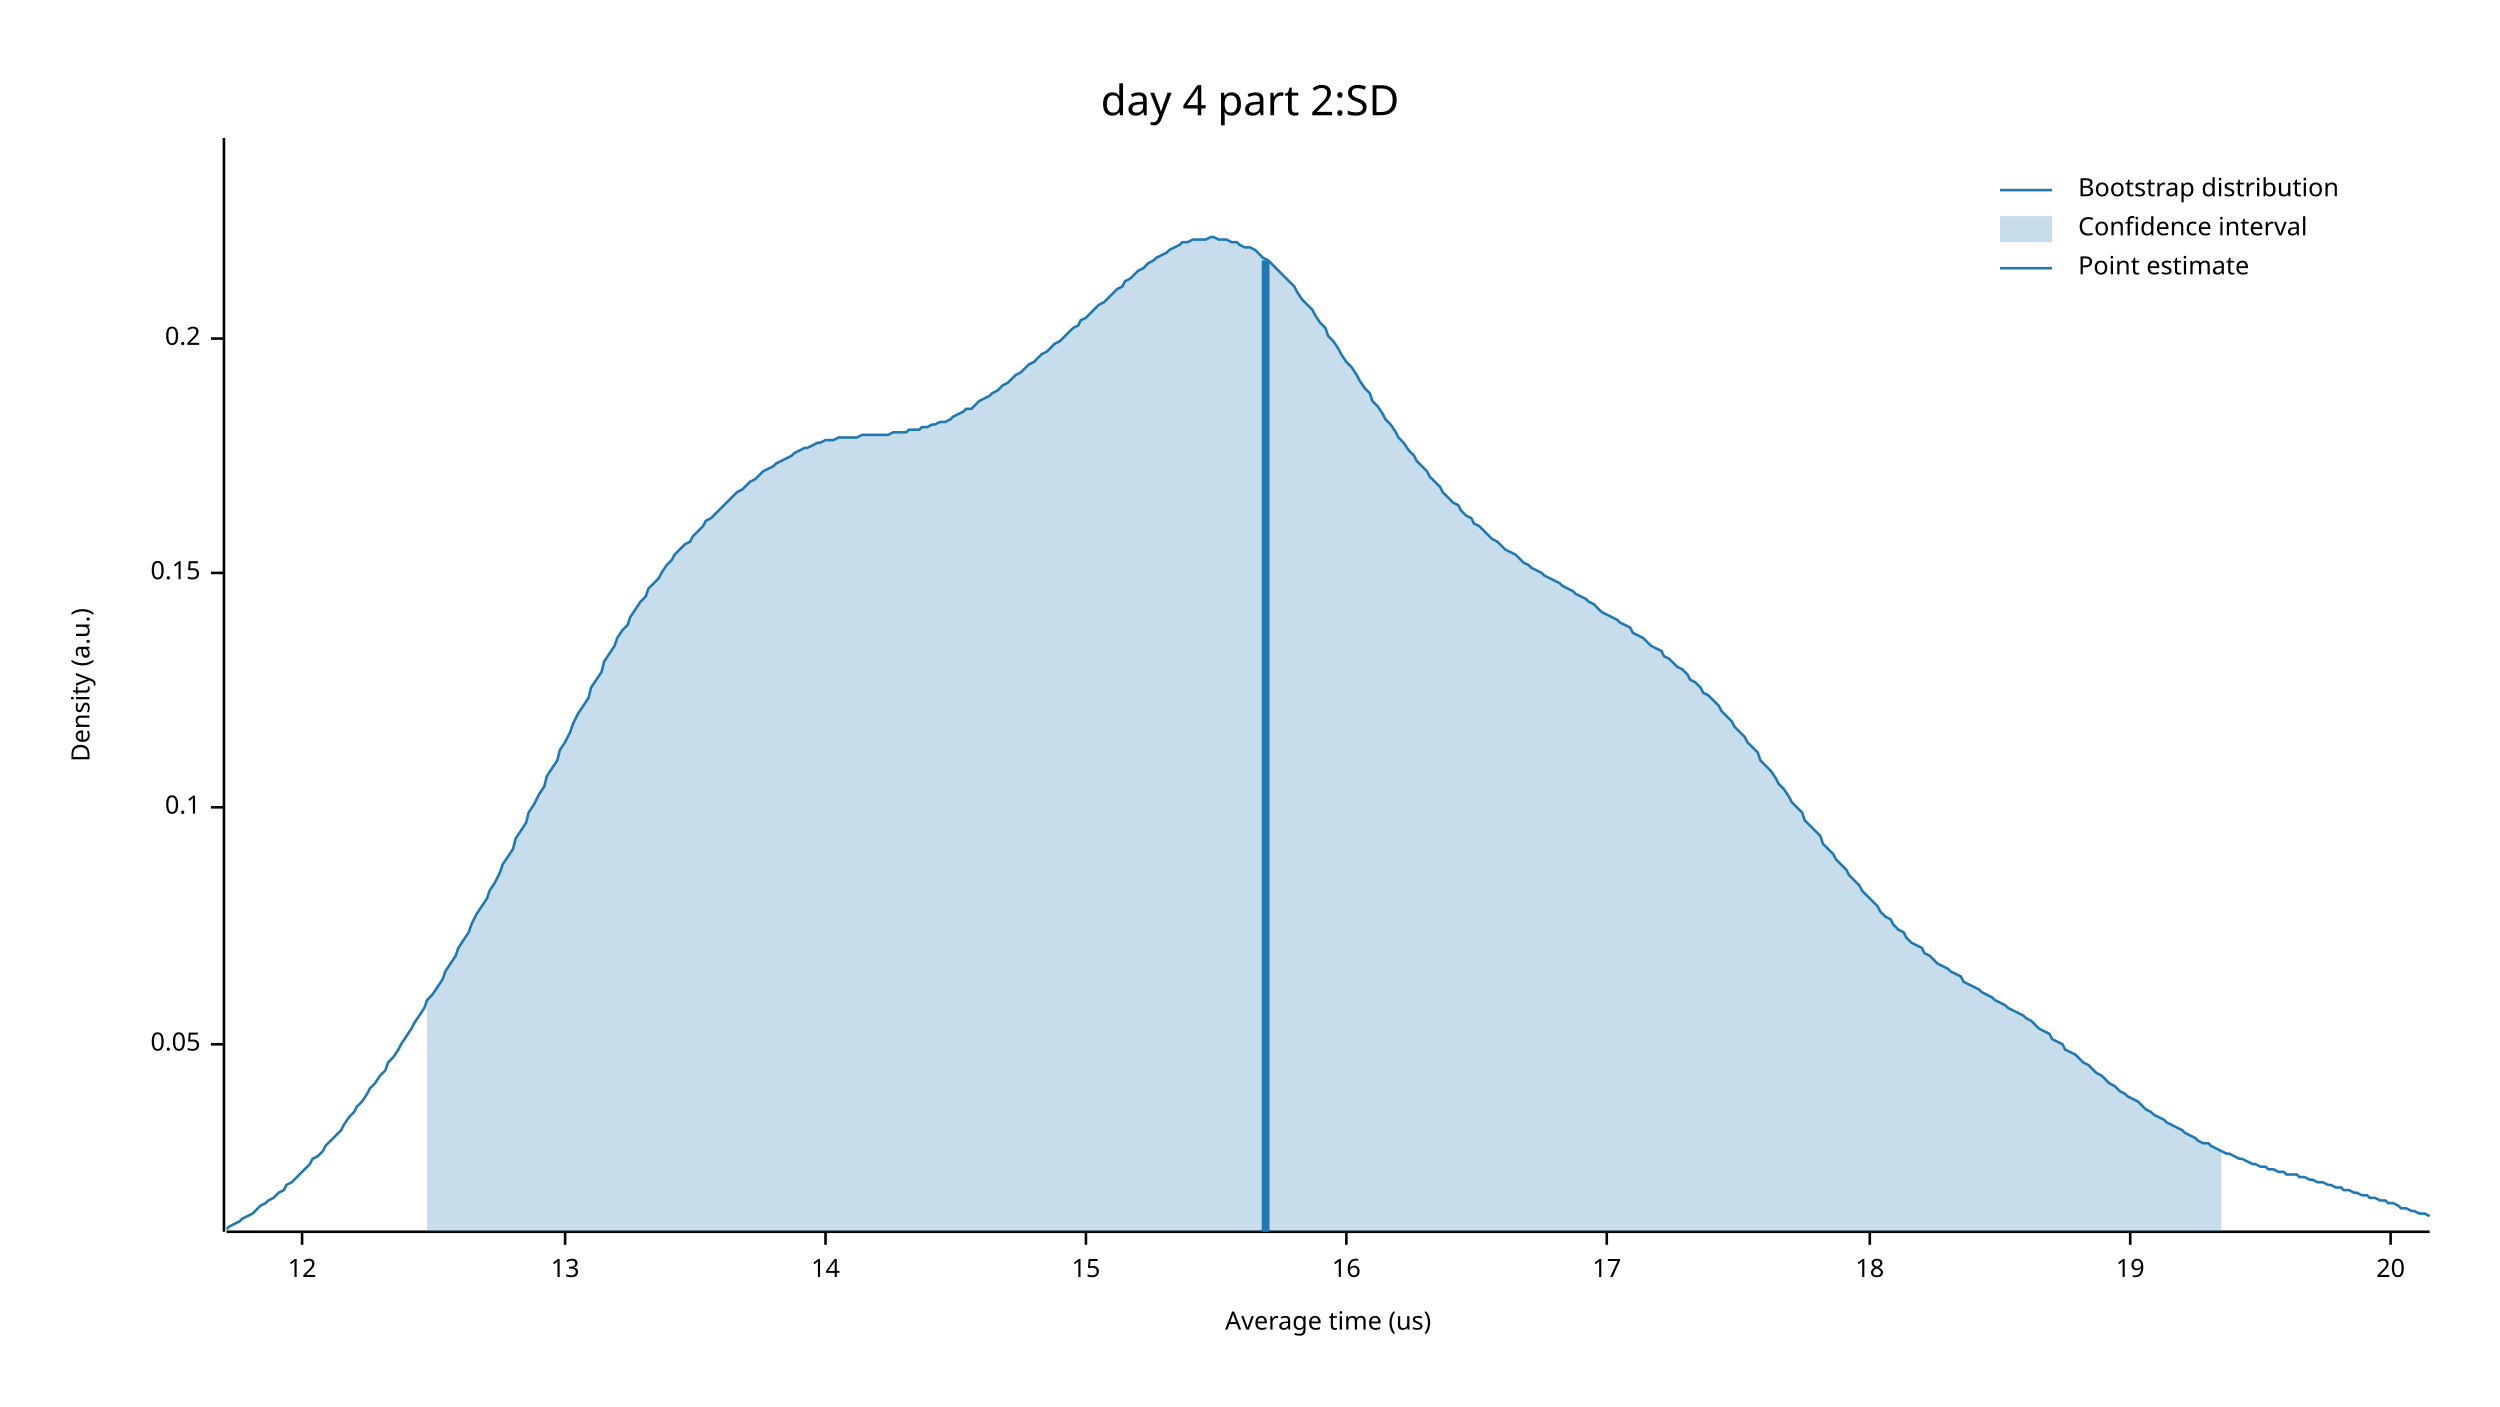
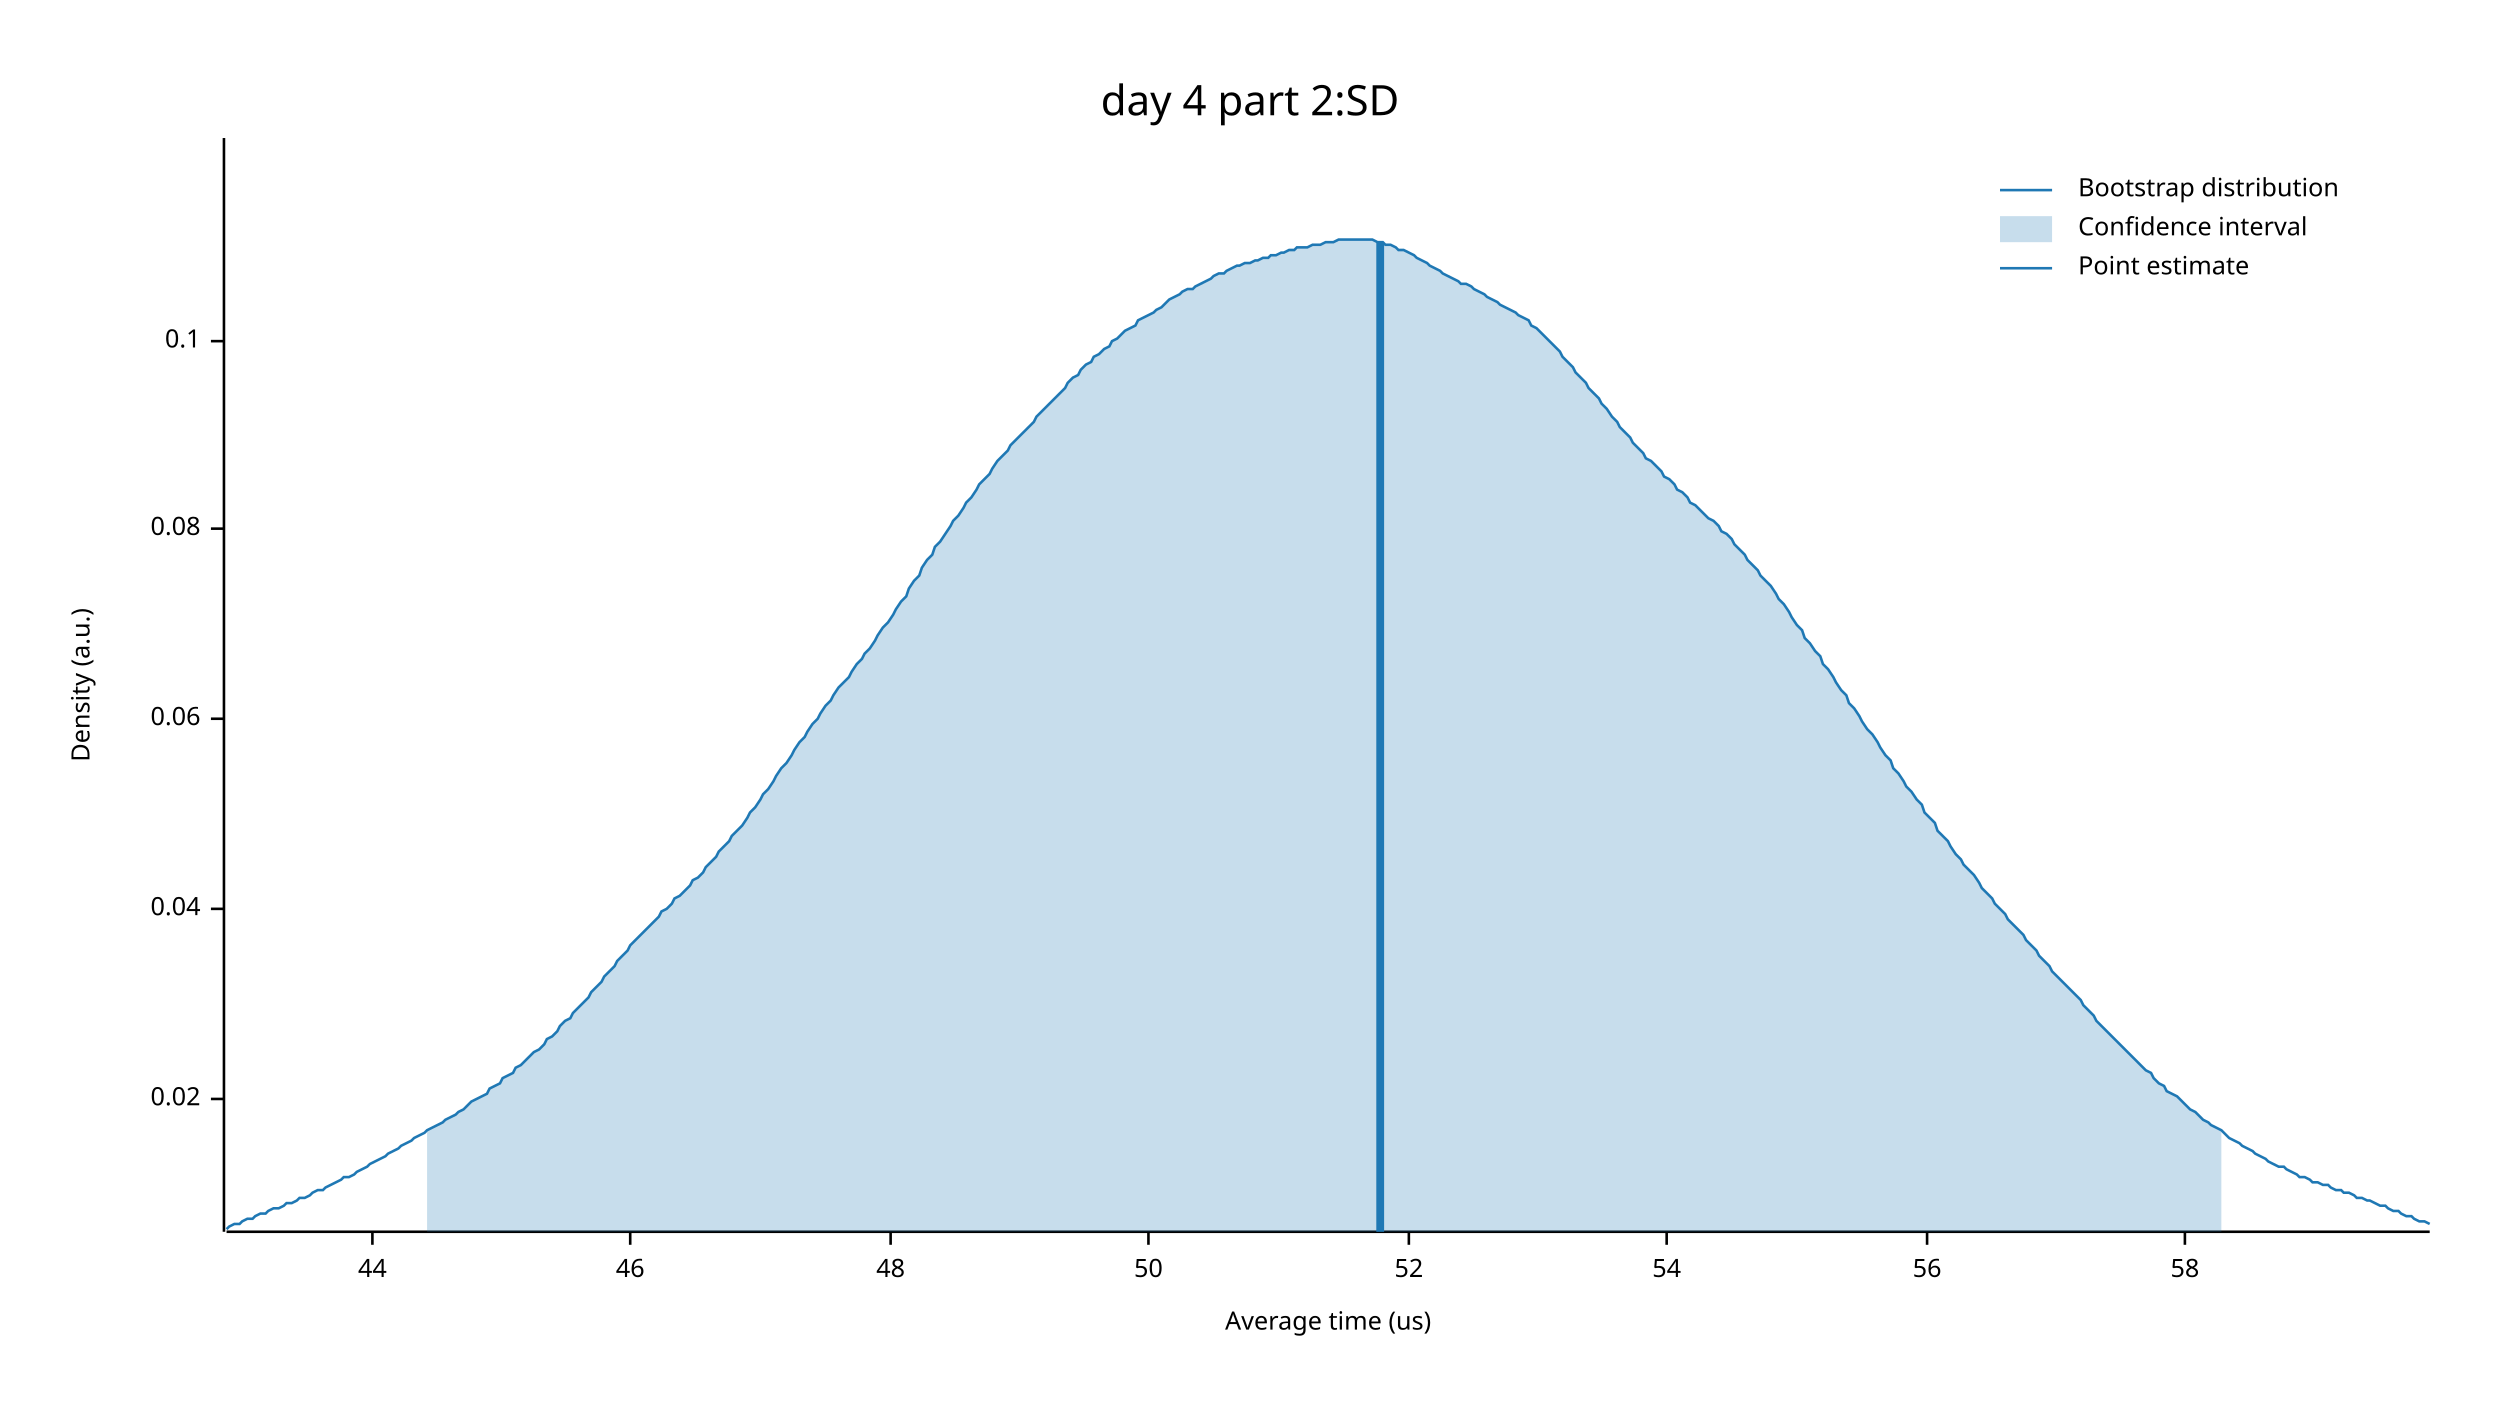
<svg xmlns="http://www.w3.org/2000/svg" width="960" height="540" viewBox="0 0 960 540">
  <text x="480" y="32" dy="0.76em" text-anchor="middle" font-family="sans-serif" font-size="16.129" opacity="1" fill="#000000">
day 4 part 2:SD
</text>
  <text x="27" y="263" dy="0.76em" text-anchor="middle" font-family="sans-serif" font-size="9.677" opacity="1" fill="#000000" transform="rotate(270, 27, 263)">
Density (a.u.)
</text>
  <text x="510" y="513" dy="-0.5ex" text-anchor="middle" font-family="sans-serif" font-size="9.677" opacity="1" fill="#000000">
Average time (us)
</text>
  <polyline fill="none" opacity="1" stroke="#000000" stroke-width="1" points="86,53 86,473 " />
-   <text x="77" y="401" dy="0.5ex" text-anchor="end" font-family="sans-serif" font-size="9.677" opacity="1" fill="#000000">
- 0.05
+   <text x="77" y="422" dy="0.5ex" text-anchor="end" font-family="sans-serif" font-size="9.677" opacity="1" fill="#000000">
+ 0.02
</text>
-   <polyline fill="none" opacity="1" stroke="#000000" stroke-width="1" points="81,401 86,401 " />
-   <text x="77" y="310" dy="0.5ex" text-anchor="end" font-family="sans-serif" font-size="9.677" opacity="1" fill="#000000">
+   <polyline fill="none" opacity="1" stroke="#000000" stroke-width="1" points="81,422 86,422 " />
+   <text x="77" y="349" dy="0.5ex" text-anchor="end" font-family="sans-serif" font-size="9.677" opacity="1" fill="#000000">
+ 0.04
+ </text>
+   <polyline fill="none" opacity="1" stroke="#000000" stroke-width="1" points="81,349 86,349 " />
+   <text x="77" y="276" dy="0.5ex" text-anchor="end" font-family="sans-serif" font-size="9.677" opacity="1" fill="#000000">
+ 0.06
+ </text>
+   <polyline fill="none" opacity="1" stroke="#000000" stroke-width="1" points="81,276 86,276 " />
+   <text x="77" y="203" dy="0.5ex" text-anchor="end" font-family="sans-serif" font-size="9.677" opacity="1" fill="#000000">
+ 0.08
+ </text>
+   <polyline fill="none" opacity="1" stroke="#000000" stroke-width="1" points="81,203 86,203 " />
+   <text x="77" y="131" dy="0.5ex" text-anchor="end" font-family="sans-serif" font-size="9.677" opacity="1" fill="#000000">
0.1
</text>
-   <polyline fill="none" opacity="1" stroke="#000000" stroke-width="1" points="81,310 86,310 " />
-   <text x="77" y="220" dy="0.5ex" text-anchor="end" font-family="sans-serif" font-size="9.677" opacity="1" fill="#000000">
- 0.15
+   <polyline fill="none" opacity="1" stroke="#000000" stroke-width="1" points="81,131 86,131 " />
+   <polyline fill="none" opacity="1" stroke="#000000" stroke-width="1" points="87,473 933,473 " />
+   <text x="143" y="483" dy="0.76em" text-anchor="middle" font-family="sans-serif" font-size="9.677" opacity="1" fill="#000000">
+ 44
</text>
-   <polyline fill="none" opacity="1" stroke="#000000" stroke-width="1" points="81,220 86,220 " />
-   <text x="77" y="130" dy="0.5ex" text-anchor="end" font-family="sans-serif" font-size="9.677" opacity="1" fill="#000000">
- 0.2
+   <polyline fill="none" opacity="1" stroke="#000000" stroke-width="1" points="143,473 143,478 " />
+   <text x="242" y="483" dy="0.76em" text-anchor="middle" font-family="sans-serif" font-size="9.677" opacity="1" fill="#000000">
+ 46
</text>
-   <polyline fill="none" opacity="1" stroke="#000000" stroke-width="1" points="81,130 86,130 " />
-   <polyline fill="none" opacity="1" stroke="#000000" stroke-width="1" points="87,473 933,473 " />
-   <text x="116" y="483" dy="0.76em" text-anchor="middle" font-family="sans-serif" font-size="9.677" opacity="1" fill="#000000">
- 12
+   <polyline fill="none" opacity="1" stroke="#000000" stroke-width="1" points="242,473 242,478 " />
+   <text x="342" y="483" dy="0.76em" text-anchor="middle" font-family="sans-serif" font-size="9.677" opacity="1" fill="#000000">
+ 48
</text>
-   <polyline fill="none" opacity="1" stroke="#000000" stroke-width="1" points="116,473 116,478 " />
-   <text x="217" y="483" dy="0.76em" text-anchor="middle" font-family="sans-serif" font-size="9.677" opacity="1" fill="#000000">
- 13
+   <polyline fill="none" opacity="1" stroke="#000000" stroke-width="1" points="342,473 342,478 " />
+   <text x="441" y="483" dy="0.76em" text-anchor="middle" font-family="sans-serif" font-size="9.677" opacity="1" fill="#000000">
+ 50
</text>
-   <polyline fill="none" opacity="1" stroke="#000000" stroke-width="1" points="217,473 217,478 " />
-   <text x="317" y="483" dy="0.76em" text-anchor="middle" font-family="sans-serif" font-size="9.677" opacity="1" fill="#000000">
- 14
+   <polyline fill="none" opacity="1" stroke="#000000" stroke-width="1" points="441,473 441,478 " />
+   <text x="541" y="483" dy="0.76em" text-anchor="middle" font-family="sans-serif" font-size="9.677" opacity="1" fill="#000000">
+ 52
</text>
-   <polyline fill="none" opacity="1" stroke="#000000" stroke-width="1" points="317,473 317,478 " />
-   <text x="417" y="483" dy="0.76em" text-anchor="middle" font-family="sans-serif" font-size="9.677" opacity="1" fill="#000000">
- 15
+   <polyline fill="none" opacity="1" stroke="#000000" stroke-width="1" points="541,473 541,478 " />
+   <text x="640" y="483" dy="0.76em" text-anchor="middle" font-family="sans-serif" font-size="9.677" opacity="1" fill="#000000">
+ 54
</text>
-   <polyline fill="none" opacity="1" stroke="#000000" stroke-width="1" points="417,473 417,478 " />
-   <text x="517" y="483" dy="0.76em" text-anchor="middle" font-family="sans-serif" font-size="9.677" opacity="1" fill="#000000">
- 16
+   <polyline fill="none" opacity="1" stroke="#000000" stroke-width="1" points="640,473 640,478 " />
+   <text x="740" y="483" dy="0.76em" text-anchor="middle" font-family="sans-serif" font-size="9.677" opacity="1" fill="#000000">
+ 56
</text>
-   <polyline fill="none" opacity="1" stroke="#000000" stroke-width="1" points="517,473 517,478 " />
-   <text x="617" y="483" dy="0.76em" text-anchor="middle" font-family="sans-serif" font-size="9.677" opacity="1" fill="#000000">
- 17
+   <polyline fill="none" opacity="1" stroke="#000000" stroke-width="1" points="740,473 740,478 " />
+   <text x="839" y="483" dy="0.76em" text-anchor="middle" font-family="sans-serif" font-size="9.677" opacity="1" fill="#000000">
+ 58
</text>
-   <polyline fill="none" opacity="1" stroke="#000000" stroke-width="1" points="617,473 617,478 " />
-   <text x="718" y="483" dy="0.76em" text-anchor="middle" font-family="sans-serif" font-size="9.677" opacity="1" fill="#000000">
- 18
- </text>
-   <polyline fill="none" opacity="1" stroke="#000000" stroke-width="1" points="718,473 718,478 " />
-   <text x="818" y="483" dy="0.76em" text-anchor="middle" font-family="sans-serif" font-size="9.677" opacity="1" fill="#000000">
- 19
- </text>
-   <polyline fill="none" opacity="1" stroke="#000000" stroke-width="1" points="818,473 818,478 " />
-   <text x="918" y="483" dy="0.76em" text-anchor="middle" font-family="sans-serif" font-size="9.677" opacity="1" fill="#000000">
- 20
- </text>
-   <polyline fill="none" opacity="1" stroke="#000000" stroke-width="1" points="918,473 918,478 " />
-   <polyline fill="none" opacity="1" stroke="#1F78B4" stroke-width="1" points="87,472 88,471 90,470 92,469 93,468 95,467 97,466 98,465 100,463 102,462 103,461 105,460 107,458 109,457 110,455 112,454 114,452 115,451 117,449 119,447 120,445 122,444 124,442 125,440 127,438 129,436 131,434 132,432 134,429 136,427 137,425 139,423 141,420 142,418 144,416 146,413 148,411 149,408 151,406 153,403 154,401 156,398 158,395 159,393 161,390 163,387 164,384 166,382 168,379 170,376 171,373 173,370 175,367 176,364 178,361 180,358 181,355 183,351 185,348 187,345 188,342 190,339 192,335 193,332 195,329 197,326 198,322 200,319 202,316 203,312 205,309 207,305 209,302 210,298 212,295 214,292 215,288 217,285 219,281 220,278 222,274 224,271 226,268 227,264 229,261 231,258 232,254 234,251 236,248 237,245 239,242 241,240 242,237 244,234 246,231 248,229 249,226 251,224 253,222 254,220 256,217 258,215 259,213 261,211 263,209 265,208 266,206 268,204 270,202 271,200 273,199 275,197 276,196 278,194 280,192 281,191 283,189 285,188 287,186 288,185 290,184 292,182 293,181 295,180 297,179 298,178 300,177 302,176 304,175 305,174 307,173 309,172 310,172 312,171 314,170 315,170 317,169 319,169 320,169 322,168 324,168 326,168 327,168 329,168 331,167 332,167 334,167 336,167 337,167 339,167 341,167 343,166 344,166 346,166 348,166 349,165 351,165 353,165 354,164 356,164 358,163 359,163 361,162 363,162 365,161 366,160 368,159 370,158 371,157 373,157 375,155 376,154 378,153 380,152 381,151 383,150 385,148 387,147 388,146 390,144 392,143 393,142 395,140 397,139 398,138 400,136 402,135 404,133 405,132 407,131 409,129 410,128 412,126 414,125 415,123 417,122 419,120 420,119 422,117 424,116 426,114 427,113 429,111 431,110 432,108 434,107 436,105 437,104 439,103 441,101 443,100 444,99 446,98 448,97 449,96 451,95 453,94 454,93 456,93 458,92 459,92 461,92 463,92 465,91 466,91 468,92 470,92 471,92 473,93 475,93 476,94 478,95 480,95 482,96 483,97 485,99 487,100 488,101 490,103 492,105 493,106 495,108 497,110 498,112 500,115 502,117 504,119 505,121 507,124 509,126 510,129 512,131 514,134 515,136 517,139 519,141 521,144 522,146 524,149 526,151 527,154 529,156 531,159 532,161 534,163 536,166 537,168 539,170 541,173 543,175 544,177 546,179 548,181 549,183 551,185 553,187 554,189 556,191 558,193 560,194 561,196 563,198 565,199 566,201 568,202 570,204 571,205 573,207 575,208 576,209 578,211 580,212 582,213 583,214 585,216 587,217 588,218 590,219 592,220 593,221 595,222 597,223 599,224 600,225 602,226 604,227 605,228 607,229 609,230 610,231 612,232 614,234 615,235 617,236 619,237 621,238 622,239 624,240 626,241 627,243 629,244 631,245 632,246 634,248 636,249 638,250 639,252 641,253 643,255 644,256 646,257 648,259 649,261 651,262 653,264 654,266 656,267 658,269 660,271 661,273 663,275 665,277 666,279 668,281 670,283 671,285 673,287 675,289 676,292 678,294 680,296 682,299 683,301 685,303 687,306 688,308 690,310 692,312 693,315 695,317 697,319 699,321 700,324 702,326 704,328 705,330 707,332 709,334 710,336 712,338 714,340 715,342 717,344 719,346 721,348 722,350 724,352 726,353 727,355 729,357 731,358 732,360 734,362 736,363 738,364 739,366 741,367 743,369 744,370 746,371 748,372 749,373 751,374 753,375 754,377 756,378 758,379 760,380 761,381 763,382 765,383 766,384 768,385 770,386 771,387 773,388 775,389 777,390 778,391 780,392 782,394 783,395 785,396 787,397 788,399 790,400 792,401 793,403 795,404 797,405 799,407 800,408 802,409 804,411 805,412 807,413 809,415 810,416 812,417 814,419 816,420 817,421 819,422 821,423 822,424 824,426 826,427 827,428 829,429 831,430 832,431 834,432 836,433 838,434 839,435 841,436 843,437 844,438 846,439 848,439 849,440 851,441 853,442 855,443 856,443 858,444 860,445 861,445 863,446 865,447 866,447 868,448 870,448 871,449 873,449 875,450 877,450 878,451 880,451 882,451 883,452 885,452 887,453 888,453 890,454 892,454 894,455 895,455 897,456 899,456 900,457 902,457 904,458 905,458 907,459 909,459 910,460 912,460 914,461 916,461 917,462 919,462 921,463 922,464 924,464 926,465 927,465 929,466 931,466 933,467 " />
-   <polygon opacity="0.25" fill="#1F78B4" points="164,384 166,382 168,379 170,376 171,373 173,370 175,367 176,364 178,361 180,358 181,355 183,351 185,348 187,345 188,342 190,339 192,335 193,332 195,329 197,326 198,322 200,319 202,316 203,312 205,309 207,305 209,302 210,298 212,295 214,292 215,288 217,285 219,281 220,278 222,274 224,271 226,268 227,264 229,261 231,258 232,254 234,251 236,248 237,245 239,242 241,240 242,237 244,234 246,231 248,229 249,226 251,224 253,222 254,220 256,217 258,215 259,213 261,211 263,209 265,208 266,206 268,204 270,202 271,200 273,199 275,197 276,196 278,194 280,192 281,191 283,189 285,188 287,186 288,185 290,184 292,182 293,181 295,180 297,179 298,178 300,177 302,176 304,175 305,174 307,173 309,172 310,172 312,171 314,170 315,170 317,169 319,169 320,169 322,168 324,168 326,168 327,168 329,168 331,167 332,167 334,167 336,167 337,167 339,167 341,167 343,166 344,166 346,166 348,166 349,165 351,165 353,165 354,164 356,164 358,163 359,163 361,162 363,162 365,161 366,160 368,159 370,158 371,157 373,157 375,155 376,154 378,153 380,152 381,151 383,150 385,148 387,147 388,146 390,144 392,143 393,142 395,140 397,139 398,138 400,136 402,135 404,133 405,132 407,131 409,129 410,128 412,126 414,125 415,123 417,122 419,120 420,119 422,117 424,116 426,114 427,113 429,111 431,110 432,108 434,107 436,105 437,104 439,103 441,101 443,100 444,99 446,98 448,97 449,96 451,95 453,94 454,93 456,93 458,92 459,92 461,92 463,92 465,91 466,91 468,92 470,92 471,92 473,93 475,93 476,94 478,95 480,95 482,96 483,97 485,99 487,100 488,101 490,103 492,105 493,106 495,108 497,110 498,112 500,115 502,117 504,119 505,121 507,124 509,126 510,129 512,131 514,134 515,136 517,139 519,141 521,144 522,146 524,149 526,151 527,154 529,156 531,159 532,161 534,163 536,166 537,168 539,170 541,173 543,175 544,177 546,179 548,181 549,183 551,185 553,187 554,189 556,191 558,193 560,194 561,196 563,198 565,199 566,201 568,202 570,204 571,205 573,207 575,208 576,209 578,211 580,212 582,213 583,214 585,216 587,217 588,218 590,219 592,220 593,221 595,222 597,223 599,224 600,225 602,226 604,227 605,228 607,229 609,230 610,231 612,232 614,234 615,235 617,236 619,237 621,238 622,239 624,240 626,241 627,243 629,244 631,245 632,246 634,248 636,249 638,250 639,252 641,253 643,255 644,256 646,257 648,259 649,261 651,262 653,264 654,266 656,267 658,269 660,271 661,273 663,275 665,277 666,279 668,281 670,283 671,285 673,287 675,289 676,292 678,294 680,296 682,299 683,301 685,303 687,306 688,308 690,310 692,312 693,315 695,317 697,319 699,321 700,324 702,326 704,328 705,330 707,332 709,334 710,336 712,338 714,340 715,342 717,344 719,346 721,348 722,350 724,352 726,353 727,355 729,357 731,358 732,360 734,362 736,363 738,364 739,366 741,367 743,369 744,370 746,371 748,372 749,373 751,374 753,375 754,377 756,378 758,379 760,380 761,381 763,382 765,383 766,384 768,385 770,386 771,387 773,388 775,389 777,390 778,391 780,392 782,394 783,395 785,396 787,397 788,399 790,400 792,401 793,403 795,404 797,405 799,407 800,408 802,409 804,411 805,412 807,413 809,415 810,416 812,417 814,419 816,420 817,421 819,422 821,423 822,424 824,426 826,427 827,428 829,429 831,430 832,431 834,432 836,433 838,434 839,435 841,436 843,437 844,438 846,439 848,439 849,440 851,441 853,442 853,473 164,473 " />
-   <polyline fill="none" opacity="1" stroke="#1F78B4" stroke-width="3" points="486,473 486,100 " />
+   <polyline fill="none" opacity="1" stroke="#000000" stroke-width="1" points="839,473 839,478 " />
+   <polyline fill="none" opacity="1" stroke="#1F78B4" stroke-width="1" points="87,472 88,471 90,470 92,470 93,469 95,468 97,468 98,467 100,466 102,466 103,465 105,464 107,464 109,463 110,462 112,462 114,461 115,460 117,460 119,459 120,458 122,457 124,457 125,456 127,455 129,454 131,453 132,452 134,452 136,451 137,450 139,449 141,448 142,447 144,446 146,445 148,444 149,443 151,442 153,441 154,440 156,439 158,438 159,437 161,436 163,435 164,434 166,433 168,432 170,431 171,430 173,429 175,428 176,427 178,426 180,424 181,423 183,422 185,421 187,420 188,418 190,417 192,416 193,414 195,413 197,412 198,410 200,409 202,407 203,406 205,404 207,403 209,401 210,399 212,398 214,396 215,394 217,392 219,391 220,389 222,387 224,385 226,383 227,381 229,379 231,377 232,375 234,373 236,371 237,369 239,367 241,365 242,363 244,361 246,359 248,357 249,356 251,354 253,352 254,350 256,349 258,347 259,345 261,344 263,342 265,340 266,338 268,337 270,335 271,333 273,331 275,329 276,327 278,325 280,323 281,321 283,319 285,317 287,314 288,312 290,310 292,307 293,305 295,303 297,300 298,298 300,295 302,293 304,290 305,288 307,285 309,283 310,281 312,278 314,276 315,274 317,271 319,269 320,267 322,264 324,262 326,260 327,258 329,255 331,253 332,251 334,249 336,246 337,244 339,241 341,239 343,236 344,234 346,231 348,229 349,226 351,223 353,221 354,218 356,215 358,213 359,210 361,208 363,205 365,202 366,200 368,198 370,195 371,193 373,191 375,188 376,186 378,184 380,182 381,180 383,177 385,175 387,173 388,171 390,169 392,167 393,166 395,164 397,162 398,160 400,158 402,156 404,154 405,153 407,151 409,149 410,147 412,145 414,144 415,142 417,140 419,139 420,137 422,136 424,134 426,133 427,131 429,130 431,128 432,127 434,126 436,125 437,123 439,122 441,121 443,120 444,119 446,118 448,116 449,115 451,114 453,113 454,112 456,111 458,111 459,110 461,109 463,108 465,107 466,106 468,105 470,105 471,104 473,103 475,102 476,102 478,101 480,101 482,100 483,100 485,99 487,99 488,98 490,98 492,97 493,97 495,96 497,96 498,95 500,95 502,95 504,94 505,94 507,94 509,93 510,93 512,93 514,92 515,92 517,92 519,92 521,92 522,92 524,92 526,92 527,92 529,93 531,93 532,94 534,94 536,95 537,96 539,96 541,97 543,98 544,99 546,100 548,101 549,102 551,103 553,104 554,105 556,106 558,107 560,108 561,109 563,109 565,110 566,111 568,112 570,113 571,114 573,115 575,116 576,117 578,118 580,119 582,120 583,121 585,122 587,123 588,125 590,126 592,128 593,129 595,131 597,133 599,135 600,137 602,139 604,141 605,143 607,145 609,147 610,149 612,151 614,153 615,155 617,157 619,160 621,162 622,164 624,166 626,168 627,170 629,172 631,174 632,176 634,177 636,179 638,181 639,183 641,184 643,186 644,188 646,189 648,191 649,193 651,194 653,196 654,197 656,199 658,200 660,202 661,204 663,205 665,207 666,209 668,211 670,213 671,215 673,217 675,219 676,221 678,223 680,225 682,228 683,230 685,232 687,235 688,237 690,240 692,242 693,245 695,247 697,250 699,252 700,255 702,257 704,260 705,262 707,265 709,267 710,270 712,272 714,275 715,277 717,280 719,282 721,285 722,287 724,290 726,292 727,295 729,297 731,300 732,302 734,304 736,307 738,309 739,312 741,314 743,316 744,319 746,321 748,323 749,325 751,328 753,330 754,332 756,334 758,336 760,339 761,341 763,343 765,345 766,347 768,349 770,351 771,353 773,355 775,357 777,359 778,361 780,363 782,365 783,367 785,369 787,371 788,373 790,375 792,377 793,378 795,380 797,382 799,384 800,386 802,388 804,390 805,392 807,394 809,396 810,397 812,399 814,401 816,403 817,404 819,406 821,408 822,409 824,411 826,412 827,414 829,416 831,417 832,419 834,420 836,421 838,423 839,424 841,426 843,427 844,428 846,430 848,431 849,432 851,433 853,434 855,436 856,437 858,438 860,439 861,440 863,441 865,442 866,443 868,444 870,445 871,446 873,447 875,448 877,448 878,449 880,450 882,451 883,452 885,452 887,453 888,454 890,454 892,455 894,455 895,456 897,457 899,457 900,458 902,458 904,459 905,460 907,460 909,461 910,461 912,462 914,463 916,463 917,464 919,465 921,465 922,466 924,467 926,467 927,468 929,469 931,469 933,470 " />
+   <polygon opacity="0.25" fill="#1F78B4" points="164,434 166,433 168,432 170,431 171,430 173,429 175,428 176,427 178,426 180,424 181,423 183,422 185,421 187,420 188,418 190,417 192,416 193,414 195,413 197,412 198,410 200,409 202,407 203,406 205,404 207,403 209,401 210,399 212,398 214,396 215,394 217,392 219,391 220,389 222,387 224,385 226,383 227,381 229,379 231,377 232,375 234,373 236,371 237,369 239,367 241,365 242,363 244,361 246,359 248,357 249,356 251,354 253,352 254,350 256,349 258,347 259,345 261,344 263,342 265,340 266,338 268,337 270,335 271,333 273,331 275,329 276,327 278,325 280,323 281,321 283,319 285,317 287,314 288,312 290,310 292,307 293,305 295,303 297,300 298,298 300,295 302,293 304,290 305,288 307,285 309,283 310,281 312,278 314,276 315,274 317,271 319,269 320,267 322,264 324,262 326,260 327,258 329,255 331,253 332,251 334,249 336,246 337,244 339,241 341,239 343,236 344,234 346,231 348,229 349,226 351,223 353,221 354,218 356,215 358,213 359,210 361,208 363,205 365,202 366,200 368,198 370,195 371,193 373,191 375,188 376,186 378,184 380,182 381,180 383,177 385,175 387,173 388,171 390,169 392,167 393,166 395,164 397,162 398,160 400,158 402,156 404,154 405,153 407,151 409,149 410,147 412,145 414,144 415,142 417,140 419,139 420,137 422,136 424,134 426,133 427,131 429,130 431,128 432,127 434,126 436,125 437,123 439,122 441,121 443,120 444,119 446,118 448,116 449,115 451,114 453,113 454,112 456,111 458,111 459,110 461,109 463,108 465,107 466,106 468,105 470,105 471,104 473,103 475,102 476,102 478,101 480,101 482,100 483,100 485,99 487,99 488,98 490,98 492,97 493,97 495,96 497,96 498,95 500,95 502,95 504,94 505,94 507,94 509,93 510,93 512,93 514,92 515,92 517,92 519,92 521,92 522,92 524,92 526,92 527,92 529,93 531,93 532,94 534,94 536,95 537,96 539,96 541,97 543,98 544,99 546,100 548,101 549,102 551,103 553,104 554,105 556,106 558,107 560,108 561,109 563,109 565,110 566,111 568,112 570,113 571,114 573,115 575,116 576,117 578,118 580,119 582,120 583,121 585,122 587,123 588,125 590,126 592,128 593,129 595,131 597,133 599,135 600,137 602,139 604,141 605,143 607,145 609,147 610,149 612,151 614,153 615,155 617,157 619,160 621,162 622,164 624,166 626,168 627,170 629,172 631,174 632,176 634,177 636,179 638,181 639,183 641,184 643,186 644,188 646,189 648,191 649,193 651,194 653,196 654,197 656,199 658,200 660,202 661,204 663,205 665,207 666,209 668,211 670,213 671,215 673,217 675,219 676,221 678,223 680,225 682,228 683,230 685,232 687,235 688,237 690,240 692,242 693,245 695,247 697,250 699,252 700,255 702,257 704,260 705,262 707,265 709,267 710,270 712,272 714,275 715,277 717,280 719,282 721,285 722,287 724,290 726,292 727,295 729,297 731,300 732,302 734,304 736,307 738,309 739,312 741,314 743,316 744,319 746,321 748,323 749,325 751,328 753,330 754,332 756,334 758,336 760,339 761,341 763,343 765,345 766,347 768,349 770,351 771,353 773,355 775,357 777,359 778,361 780,363 782,365 783,367 785,369 787,371 788,373 790,375 792,377 793,378 795,380 797,382 799,384 800,386 802,388 804,390 805,392 807,394 809,396 810,397 812,399 814,401 816,403 817,404 819,406 821,408 822,409 824,411 826,412 827,414 829,416 831,417 832,419 834,420 836,421 838,423 839,424 841,426 843,427 844,428 846,430 848,431 849,432 851,433 853,434 853,473 164,473 " />
+   <polyline fill="none" opacity="1" stroke="#1F78B4" stroke-width="3" points="530,473 530,93 " />
  <text x="798" y="68" dy="0.76em" text-anchor="start" font-family="sans-serif" font-size="9.677" opacity="1" fill="#000000">
Bootstrap distribution
</text>
  <text x="798" y="83" dy="0.76em" text-anchor="start" font-family="sans-serif" font-size="9.677" opacity="1" fill="#000000">
Confidence interval
</text>
  <text x="798" y="98" dy="0.76em" text-anchor="start" font-family="sans-serif" font-size="9.677" opacity="1" fill="#000000">
Point estimate
</text>
  <polyline fill="none" opacity="1" stroke="#1F78B4" stroke-width="1" points="768,73 788,73 " />
  <rect x="768" y="83" width="20" height="10" opacity="0.25" fill="#1F78B4" stroke="none" />
  <polyline fill="none" opacity="1" stroke="#1F78B4" stroke-width="1" points="768,103 788,103 " />
</svg>
